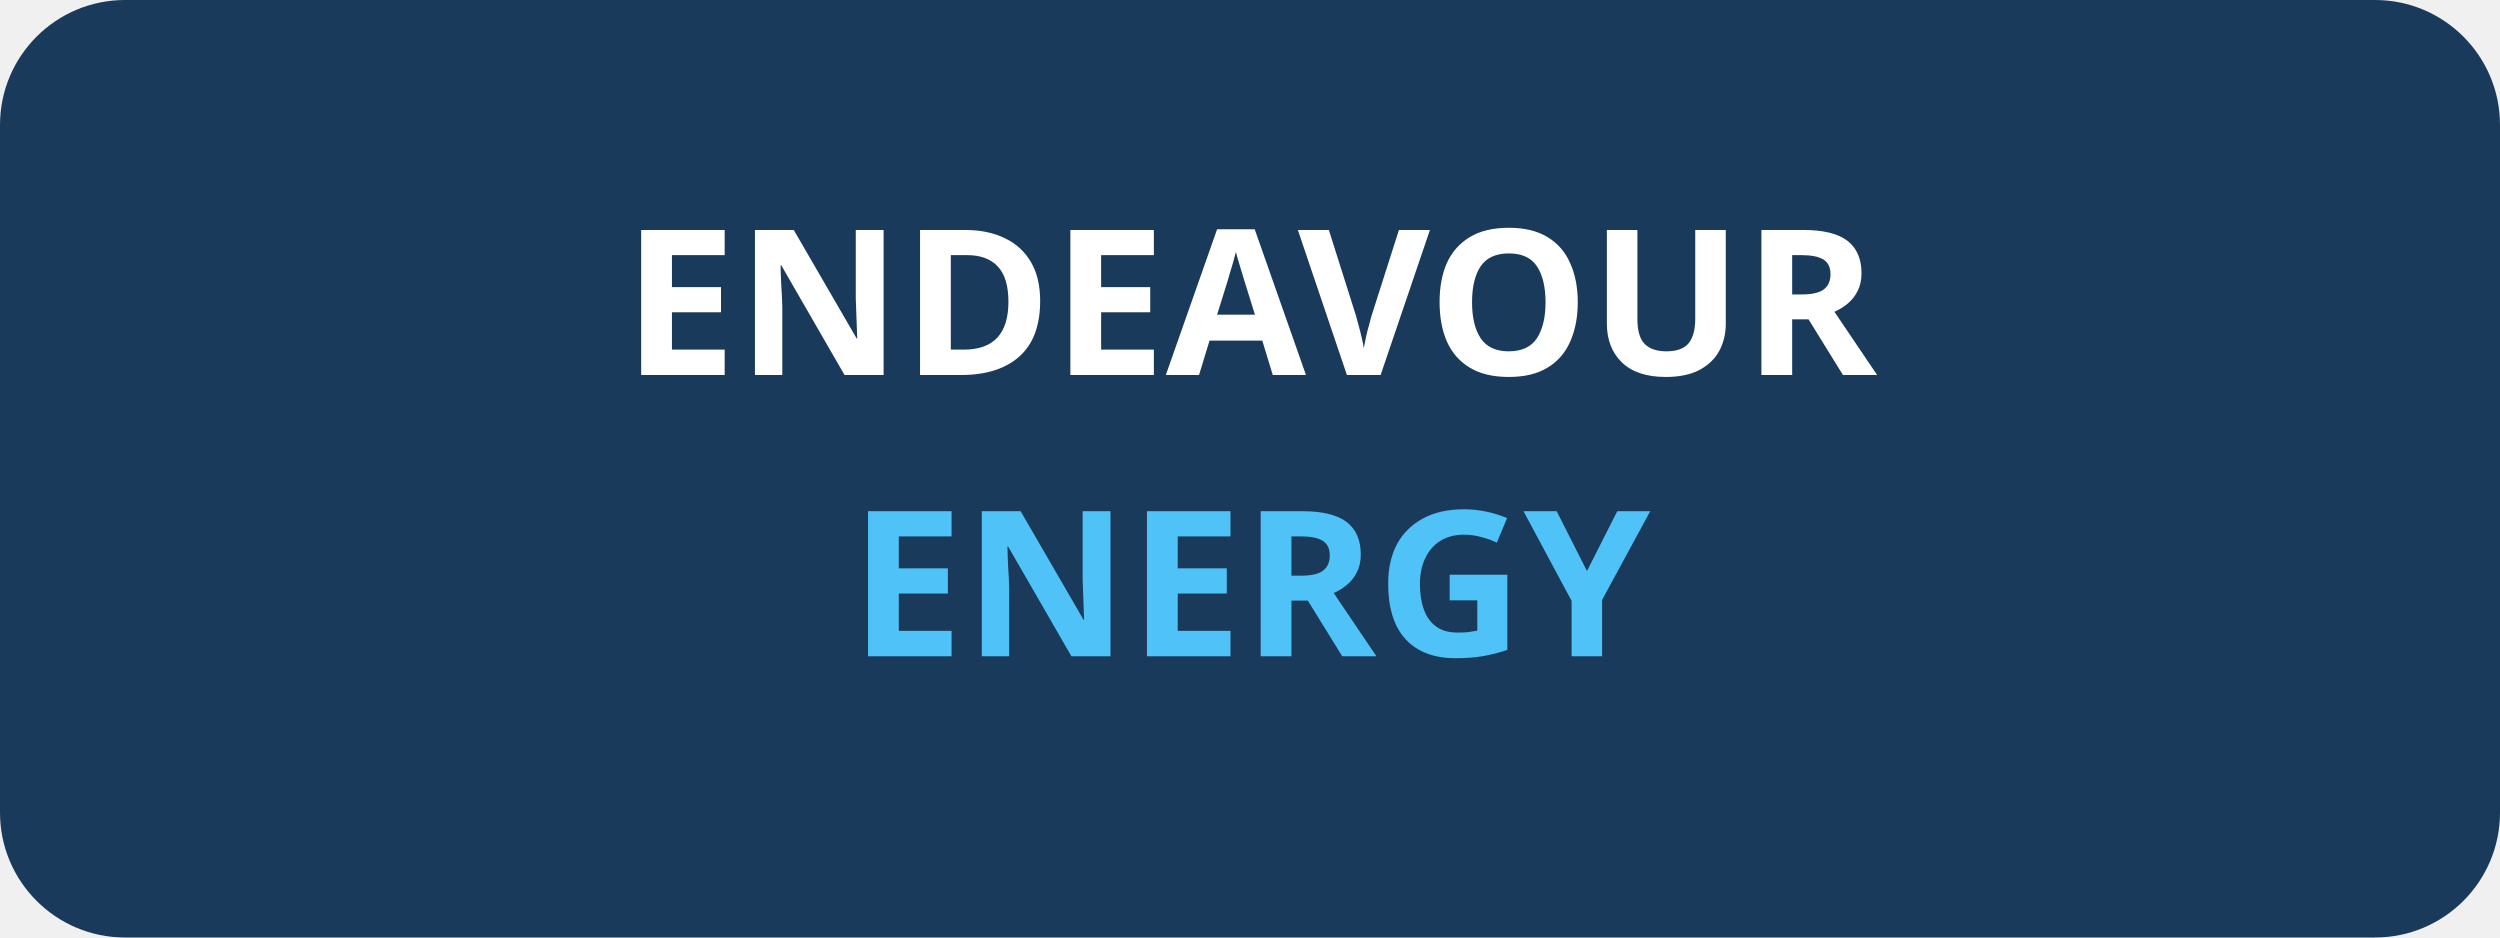
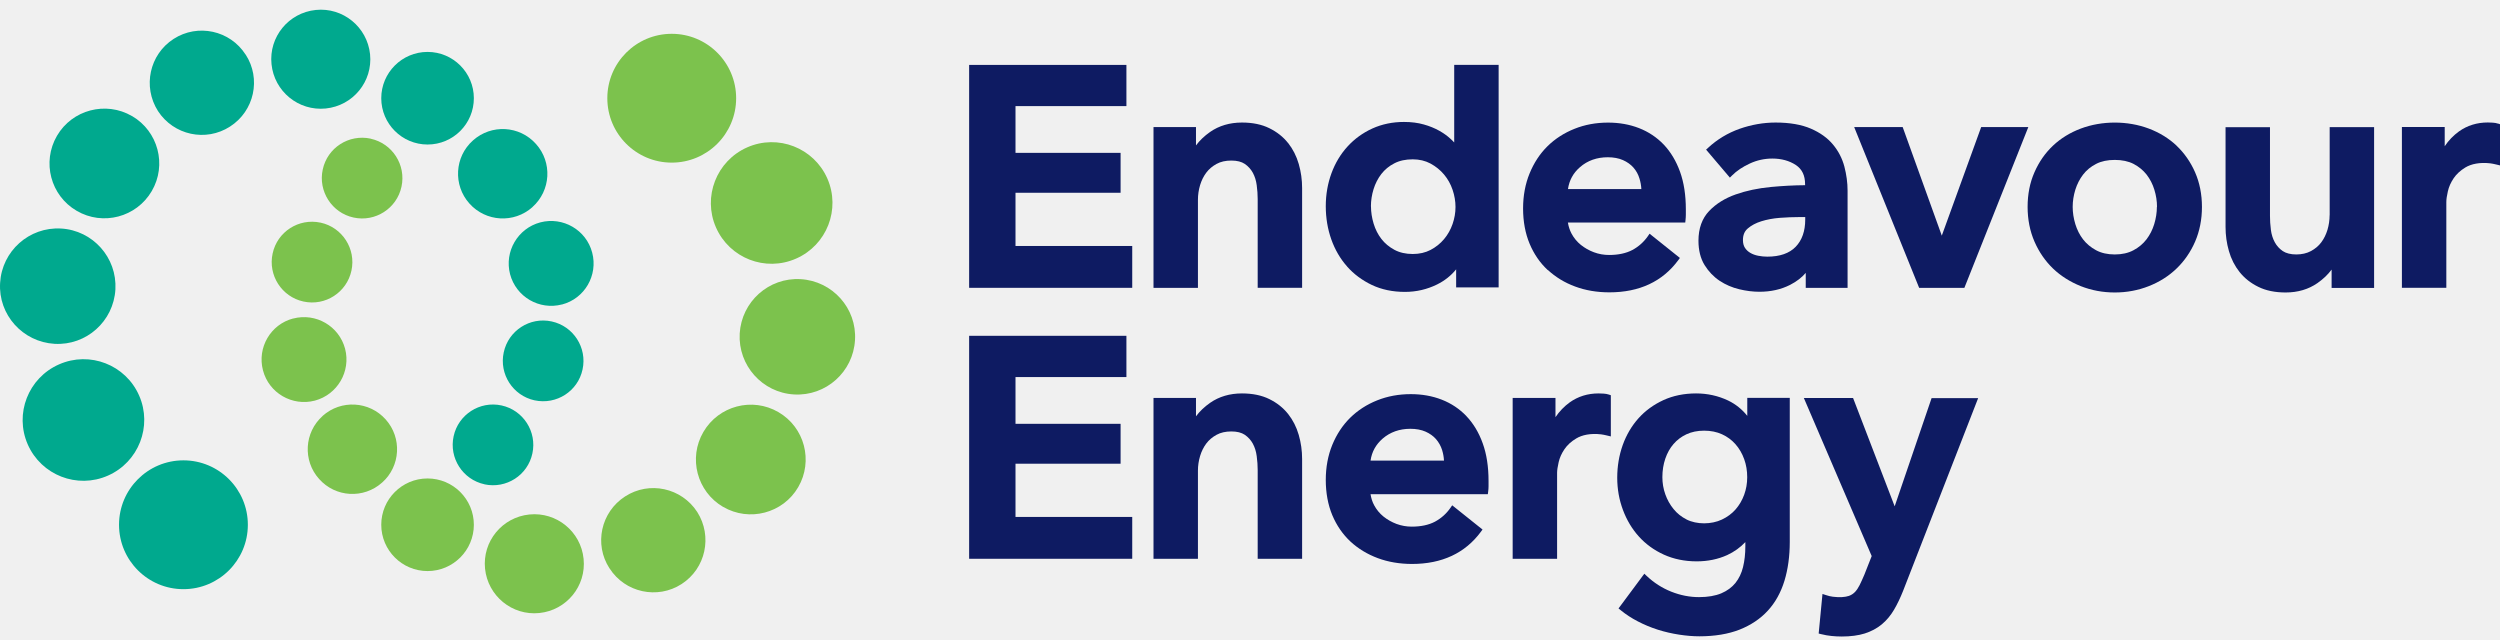
- <svg xmlns="http://www.w3.org/2000/svg" viewBox="0 0 160 60" fill="none">
-   <rect width="160" height="60" rx="8" fill="#1a3a5c" />
-   <text x="80" y="24" text-anchor="middle" font-family="system-ui, sans-serif" font-size="13" font-weight="700" fill="#ffffff">ENDEAVOUR</text>
-   <text x="80" y="42" text-anchor="middle" font-family="system-ui, sans-serif" font-size="13" font-weight="700" fill="#4fc3f7">ENERGY</text>
+ <svg xmlns="http://www.w3.org/2000/svg" width="258" height="66" viewBox="0 0 258 66" fill="none">
+   <g clip-path="url(#clip0_8439_20660)">
+     <path d="M104.8 19.893H115.645V15.775H104.8V10.95H116.246V6.699H100.015V29.703H116.846V25.385H104.8V19.893Z" fill="#0E1B62" />
+     <path d="M132.923 14.754C132.422 14.12 131.768 13.607 130.988 13.226C130.207 12.839 129.259 12.646 128.171 12.646C126.917 12.646 125.809 12.973 124.888 13.613C124.287 14.034 123.8 14.501 123.426 15.008V13.113H119.042V29.71H123.627V20.614C123.627 20.113 123.7 19.606 123.847 19.112C123.994 18.625 124.207 18.191 124.488 17.818C124.761 17.451 125.122 17.15 125.549 16.917C125.969 16.683 126.483 16.57 127.077 16.57C127.671 16.57 128.125 16.69 128.465 16.917C128.812 17.157 129.092 17.464 129.293 17.831C129.499 18.211 129.633 18.645 129.693 19.112C129.76 19.613 129.793 20.093 129.793 20.54V29.703H134.378V19.406C134.378 18.565 134.264 17.731 134.031 16.923C133.797 16.109 133.424 15.382 132.93 14.754H132.923Z" fill="#0E1B62" />
+     <path d="M139.016 27.501C139.717 28.295 140.584 28.936 141.579 29.41C142.58 29.884 143.728 30.124 144.989 30.124C146.164 30.124 147.278 29.863 148.306 29.356C149.087 28.969 149.747 28.449 150.274 27.795V29.657H154.659V6.693H150.074V14.701C149.961 14.574 149.834 14.454 149.694 14.327C149.367 14.02 148.973 13.74 148.519 13.486C148.065 13.233 147.538 13.012 146.938 12.846C146.337 12.672 145.643 12.585 144.889 12.585C143.714 12.585 142.62 12.812 141.632 13.259C140.644 13.707 139.784 14.334 139.069 15.115C138.355 15.896 137.795 16.823 137.408 17.878C137.021 18.932 136.82 20.073 136.82 21.281C136.82 22.489 137.014 23.637 137.388 24.698C137.768 25.766 138.315 26.707 139.016 27.494V27.501ZM141.479 21.288C141.479 20.701 141.572 20.107 141.752 19.519C141.932 18.945 142.199 18.418 142.553 17.958C142.907 17.504 143.354 17.13 143.894 16.857C144.428 16.576 145.069 16.443 145.796 16.443C146.477 16.443 147.091 16.59 147.625 16.877C148.166 17.17 148.639 17.551 149.026 18.011C149.414 18.472 149.707 18.999 149.907 19.586C150.108 20.18 150.208 20.774 150.208 21.361C150.208 21.948 150.108 22.536 149.907 23.116C149.707 23.69 149.414 24.218 149.026 24.678C148.639 25.139 148.172 25.512 147.632 25.793C147.098 26.073 146.477 26.213 145.796 26.213C145.069 26.213 144.435 26.066 143.901 25.779C143.361 25.485 142.907 25.112 142.56 24.658C142.206 24.204 141.939 23.67 141.759 23.083C141.579 22.489 141.485 21.889 141.485 21.301L141.479 21.288Z" fill="#0E1B62" />
+     <path d="M159.738 27.861C160.532 28.595 161.479 29.176 162.554 29.57C163.628 29.97 164.816 30.17 166.091 30.17C169.181 30.17 171.57 29.056 173.198 26.847L173.365 26.62L170.235 24.117L170.062 24.371C169.641 24.972 169.107 25.452 168.46 25.799C167.813 26.14 167.005 26.313 166.058 26.313C165.517 26.313 164.99 26.22 164.489 26.033C163.989 25.846 163.535 25.586 163.135 25.265C162.741 24.945 162.427 24.558 162.187 24.117C162 23.764 161.873 23.377 161.806 22.963H173.919L173.946 22.709C173.966 22.522 173.979 22.329 173.979 22.142V21.608C173.979 20.133 173.779 18.832 173.379 17.724C172.978 16.616 172.411 15.669 171.697 14.921C170.983 14.174 170.122 13.6 169.141 13.219C168.166 12.839 167.092 12.652 165.951 12.652C164.716 12.652 163.548 12.866 162.487 13.293C161.419 13.72 160.485 14.32 159.704 15.088C158.923 15.855 158.303 16.803 157.856 17.891C157.409 18.979 157.182 20.2 157.182 21.521C157.182 22.843 157.409 24.091 157.856 25.152C158.303 26.22 158.93 27.134 159.731 27.875L159.738 27.861ZM161.813 19.519C161.947 18.598 162.36 17.851 163.061 17.244C163.835 16.57 164.803 16.229 165.924 16.229C166.525 16.229 167.052 16.329 167.492 16.523C167.926 16.716 168.293 16.977 168.574 17.297C168.854 17.617 169.067 17.998 169.194 18.425C169.301 18.772 169.368 19.139 169.388 19.513H161.806L161.813 19.519Z" fill="#0E1B62" />
+     <path d="M182.742 19.299C181.42 19.426 180.206 19.68 179.118 20.067C178.01 20.46 177.089 21.034 176.382 21.775C175.654 22.543 175.281 23.57 175.281 24.845C175.281 25.833 175.494 26.674 175.908 27.348C176.322 28.015 176.842 28.562 177.463 28.976C178.077 29.383 178.764 29.677 179.492 29.85C180.206 30.024 180.913 30.11 181.574 30.11C182.748 30.11 183.816 29.87 184.744 29.396C185.404 29.056 185.945 28.642 186.352 28.162V29.71H190.67V19.68C190.67 18.859 190.556 18.024 190.343 17.204C190.123 16.363 189.729 15.595 189.168 14.921C188.608 14.241 187.834 13.687 186.873 13.273C185.918 12.859 184.69 12.646 183.242 12.646C181.994 12.646 180.74 12.866 179.525 13.293C178.304 13.727 177.209 14.387 176.275 15.255L176.068 15.442L178.524 18.331L178.744 18.111C179.231 17.624 179.852 17.21 180.593 16.87C181.327 16.53 182.108 16.363 182.908 16.363C183.843 16.363 184.664 16.59 185.331 17.03C185.972 17.457 186.285 18.105 186.285 19.006V19.112C185.131 19.119 183.936 19.186 182.728 19.299H182.742ZM186.299 22.396V22.669C186.299 23.851 185.965 24.798 185.311 25.472C184.657 26.146 183.676 26.487 182.381 26.487C182.068 26.487 181.747 26.453 181.44 26.393C181.133 26.333 180.866 26.233 180.626 26.093C180.399 25.959 180.212 25.786 180.072 25.566C179.939 25.359 179.872 25.092 179.872 24.771C179.872 24.258 180.032 23.864 180.372 23.577C180.74 23.257 181.213 23.01 181.767 22.836C182.341 22.656 182.982 22.536 183.669 22.482C184.377 22.429 185.057 22.402 185.678 22.402H186.285L186.299 22.396Z" fill="#0E1B62" />
+     <path d="M204.458 13.113L200.393 24.318L196.356 13.113H191.351L198.058 29.71H202.722L209.323 13.113H204.458Z" fill="#0E1B62" />
+     <path d="M224.619 15.028C223.818 14.274 222.85 13.68 221.749 13.266C219.56 12.445 216.931 12.445 214.742 13.266C213.64 13.68 212.673 14.274 211.872 15.028C211.064 15.789 210.424 16.71 209.957 17.777C209.483 18.845 209.249 20.046 209.249 21.348C209.249 22.649 209.49 23.857 209.957 24.931C210.424 26.006 211.071 26.94 211.872 27.714C212.673 28.482 213.641 29.089 214.735 29.53C215.829 29.963 217.011 30.184 218.245 30.184C219.48 30.184 220.661 29.963 221.756 29.53C222.857 29.096 223.818 28.489 224.619 27.714C225.419 26.947 226.067 26.013 226.534 24.938C227.001 23.857 227.241 22.656 227.241 21.355C227.241 20.053 227.001 18.852 226.534 17.784C226.067 16.716 225.419 15.795 224.619 15.034V15.028ZM222.59 21.348C222.59 21.935 222.496 22.536 222.316 23.13C222.136 23.717 221.869 24.244 221.515 24.705C221.168 25.158 220.715 25.539 220.174 25.826C219.64 26.113 218.993 26.26 218.245 26.26C217.498 26.26 216.851 26.113 216.317 25.826C215.776 25.532 215.322 25.158 214.975 24.705C214.622 24.251 214.355 23.717 214.174 23.13C213.994 22.536 213.901 21.935 213.901 21.348C213.901 20.761 213.994 20.167 214.174 19.579C214.355 19.005 214.622 18.478 214.975 18.018C215.322 17.564 215.776 17.19 216.317 16.916C216.851 16.636 217.505 16.503 218.252 16.503C218.999 16.503 219.653 16.643 220.187 16.916C220.721 17.197 221.175 17.57 221.529 18.018C221.882 18.478 222.156 19.005 222.33 19.579C222.51 20.16 222.603 20.754 222.603 21.348H222.59Z" fill="#0E1B62" />
+     <path d="M240.415 22.215C240.415 22.716 240.342 23.223 240.195 23.717C240.048 24.204 239.834 24.638 239.554 25.012C239.281 25.379 238.92 25.679 238.486 25.913C238.053 26.146 237.539 26.259 236.972 26.259C236.404 26.259 235.924 26.139 235.583 25.913C235.23 25.672 234.956 25.365 234.756 24.998C234.549 24.618 234.416 24.191 234.355 23.717C234.289 23.21 234.262 22.729 234.262 22.289V13.126H229.677V23.423C229.677 24.271 229.791 25.105 230.024 25.906C230.251 26.713 230.625 27.447 231.125 28.075C231.633 28.709 232.28 29.223 233.061 29.603C233.842 29.99 234.789 30.184 235.877 30.184C237.132 30.184 238.239 29.857 239.16 29.216C239.761 28.796 240.248 28.328 240.622 27.821V29.716H245.007V13.119H240.422V22.215H240.415Z" fill="#0E1B62" />
+     <path d="M257.8 12.759C257.646 12.705 257.459 12.672 257.259 12.659C257.079 12.645 256.906 12.639 256.745 12.639C255.618 12.639 254.623 12.952 253.769 13.56C253.188 13.98 252.701 14.487 252.294 15.088V13.106H247.876V29.703H252.461V20.841C252.461 20.574 252.514 20.2 252.621 19.739C252.721 19.286 252.921 18.838 253.215 18.398C253.502 17.971 253.909 17.597 254.423 17.284C255.024 16.923 255.898 16.73 256.992 16.856C257.172 16.876 257.386 16.923 257.64 16.983L258 17.07V12.819L257.8 12.752V12.759Z" fill="#0E1B62" />
+     <path d="M104.8 47.855H115.645V43.738H104.8V38.913H116.246V34.655H100.015V57.666H116.846V53.348H104.8V47.855Z" fill="#0E1B62" />
+     <path d="M132.923 42.71C132.416 42.076 131.768 41.562 130.988 41.182C130.207 40.795 129.259 40.601 128.171 40.601C126.917 40.601 125.809 40.928 124.888 41.569C124.287 41.989 123.8 42.456 123.426 42.964V41.068H119.042V57.666H123.627V48.569C123.627 48.069 123.7 47.562 123.847 47.068C123.994 46.581 124.207 46.147 124.488 45.773C124.761 45.406 125.122 45.106 125.549 44.872C125.969 44.639 126.483 44.525 127.077 44.525C127.671 44.525 128.125 44.645 128.465 44.872C128.812 45.112 129.092 45.419 129.293 45.786C129.499 46.167 129.633 46.601 129.693 47.075C129.76 47.575 129.793 48.056 129.793 48.503V57.666H134.378V47.368C134.378 46.527 134.264 45.693 134.031 44.886C133.797 44.071 133.424 43.344 132.93 42.717L132.923 42.71Z" fill="#0E1B62" />
+     <path d="M151.336 42.944C150.621 42.196 149.761 41.622 148.78 41.242C147.805 40.861 146.731 40.675 145.59 40.675C144.355 40.675 143.194 40.888 142.126 41.315C141.058 41.742 140.124 42.343 139.343 43.11C138.562 43.878 137.942 44.819 137.494 45.907C137.047 46.995 136.82 48.216 136.82 49.537C136.82 50.858 137.047 52.106 137.494 53.168C137.942 54.235 138.576 55.15 139.37 55.89C140.164 56.624 141.112 57.198 142.186 57.599C143.26 57.999 144.448 58.2 145.723 58.2C148.806 58.2 151.202 57.085 152.83 54.876L152.997 54.649L149.867 52.147L149.687 52.407C149.273 53.007 148.733 53.488 148.092 53.835C147.452 54.175 146.644 54.349 145.69 54.349C145.149 54.349 144.622 54.255 144.121 54.069C143.621 53.882 143.167 53.621 142.767 53.301C142.373 52.981 142.059 52.594 141.819 52.153C141.625 51.8 141.505 51.412 141.439 50.999H153.545L153.578 50.745C153.605 50.551 153.618 50.365 153.618 50.171V49.637C153.618 48.162 153.418 46.854 153.017 45.753C152.617 44.639 152.05 43.698 151.336 42.95V42.944ZM141.439 47.542C141.572 46.621 141.986 45.88 142.687 45.266C143.467 44.592 144.428 44.252 145.55 44.252C146.15 44.252 146.677 44.352 147.118 44.545C147.552 44.739 147.919 44.999 148.199 45.319C148.479 45.646 148.693 46.02 148.826 46.447C148.933 46.794 149 47.161 149.02 47.535H141.439V47.542Z" fill="#0E1B62" />
+     <path d="M165.497 40.621C165.31 40.608 165.143 40.601 164.976 40.601C163.849 40.601 162.854 40.915 162 41.522C161.419 41.943 160.932 42.45 160.525 43.05V41.068H156.107V57.666H160.692V48.803C160.692 48.536 160.745 48.169 160.852 47.702C160.952 47.248 161.152 46.801 161.446 46.367C161.733 45.94 162.14 45.56 162.661 45.253C163.261 44.886 164.149 44.699 165.23 44.825C165.41 44.846 165.624 44.892 165.877 44.952L166.238 45.039V40.788L166.038 40.721C165.884 40.668 165.704 40.634 165.497 40.621Z" fill="#0E1B62" />
+     <path d="M180.319 42.917C179.779 42.236 179.111 41.702 178.33 41.328C177.316 40.848 176.208 40.601 175.034 40.601C173.799 40.601 172.658 40.835 171.657 41.295C170.656 41.756 169.795 42.383 169.094 43.164C168.393 43.945 167.846 44.872 167.466 45.927C167.092 46.974 166.898 48.109 166.898 49.297C166.898 50.485 167.099 51.579 167.486 52.62C167.873 53.661 168.427 54.589 169.127 55.363C169.828 56.144 170.696 56.778 171.71 57.238C172.725 57.699 173.866 57.932 175.1 57.932C176.248 57.932 177.303 57.712 178.244 57.285C178.964 56.951 179.592 56.504 180.119 55.944V56.391C180.119 57.165 180.039 57.886 179.879 58.533C179.725 59.16 179.458 59.708 179.098 60.161C178.737 60.609 178.25 60.969 177.643 61.229C177.022 61.489 176.248 61.623 175.341 61.623C174.38 61.623 173.419 61.436 172.478 61.062C171.537 60.689 170.682 60.141 169.935 59.434L169.695 59.207L167.032 62.791L167.245 62.964C167.773 63.398 168.373 63.792 169.034 64.132C169.688 64.473 170.382 64.76 171.096 64.987C171.81 65.213 172.544 65.38 173.278 65.494C174.013 65.607 174.713 65.667 175.374 65.667C176.962 65.667 178.357 65.434 179.518 64.98C180.686 64.519 181.674 63.859 182.441 63.018C183.215 62.177 183.789 61.136 184.156 59.935C184.517 58.747 184.704 57.399 184.704 55.93V41.062H180.319V42.91V42.917ZM174.053 53.608C173.525 53.341 173.072 52.981 172.711 52.533C172.344 52.086 172.057 51.572 171.857 51.005C171.657 50.445 171.557 49.851 171.557 49.243C171.557 48.569 171.657 47.929 171.857 47.341C172.057 46.761 172.337 46.247 172.704 45.827C173.065 45.406 173.512 45.066 174.039 44.819C174.566 44.572 175.18 44.445 175.868 44.445C176.555 44.445 177.176 44.572 177.716 44.819C178.257 45.066 178.724 45.413 179.104 45.846C179.492 46.287 179.792 46.801 179.999 47.382C180.212 47.969 180.312 48.596 180.312 49.243C180.312 49.891 180.206 50.485 179.999 51.059C179.792 51.626 179.492 52.14 179.104 52.58C178.724 53.014 178.25 53.361 177.696 53.621C176.622 54.129 175.114 54.148 174.046 53.608H174.053Z" fill="#0E1B62" />
+     <path d="M195.528 52.247L191.31 41.262L191.237 41.075H186.158L193.159 57.386L192.405 59.301C192.231 59.715 192.065 60.075 191.911 60.389C191.771 60.669 191.611 60.909 191.424 61.103C191.257 61.276 191.05 61.41 190.81 61.496C190.41 61.63 189.842 61.67 189.155 61.583C188.921 61.556 188.674 61.496 188.427 61.41L188.08 61.296L187.687 65.38L187.927 65.441C188.301 65.534 188.668 65.601 189.021 65.634C189.368 65.668 189.722 65.688 190.069 65.688C190.983 65.688 191.784 65.581 192.445 65.374C193.112 65.16 193.7 64.847 194.193 64.439C194.687 64.032 195.114 63.519 195.461 62.931C195.802 62.351 196.122 61.683 196.416 60.936L204.144 41.089H199.339L195.528 52.26V52.247Z" fill="#0E1B62" />
+     <path d="M75.97 10.136C75.97 13.807 72.994 16.783 69.323 16.783C65.653 16.783 62.676 13.807 62.676 10.136C62.676 6.466 65.653 3.489 69.323 3.489C72.994 3.489 75.97 6.466 75.97 10.136Z" fill="#7CC24D" />
+     <path d="M82.157 26.687C85.333 25.292 86.775 21.588 85.38 18.418C83.985 15.255 80.281 13.807 77.112 15.208C73.942 16.603 72.5 20.307 73.888 23.47C75.283 26.647 78.987 28.088 82.157 26.687Z" fill="#7CC24D" />
+     <path d="M81.95 40.708C85.24 40.895 88.049 38.379 88.236 35.095C88.436 31.812 85.907 29.002 82.624 28.809C79.34 28.615 76.531 31.131 76.337 34.421C76.157 37.705 78.666 40.521 81.95 40.708Z" fill="#7CC24D" />
+     <path d="M74.635 52.313C77.325 53.882 80.809 52.974 82.377 50.271C83.945 47.569 83.038 44.105 80.341 42.537C77.639 40.955 74.168 41.876 72.593 44.572C71.012 47.268 71.926 50.739 74.635 52.32" fill="#7CC24D" />
+     <path d="M62.91 58.66C64.505 61.156 67.848 61.883 70.338 60.275C72.834 58.667 73.548 55.343 71.953 52.834C70.331 50.338 67.007 49.617 64.512 51.232C62.016 52.834 61.282 56.164 62.903 58.66" fill="#7CC24D" />
+     <path d="M50.057 58.693C50.35 61.503 52.853 63.552 55.656 63.265C58.472 62.978 60.514 60.475 60.227 57.672C59.947 54.863 57.444 52.814 54.635 53.094C51.812 53.381 49.77 55.884 50.057 58.693Z" fill="#7CC24D" />
+     <path d="M33.299 42.924C31.397 44.619 31.23 47.535 32.932 49.43C34.627 51.339 37.537 51.499 39.439 49.797C41.341 48.109 41.501 45.186 39.806 43.291C38.111 41.389 35.201 41.222 33.299 42.917" fill="#7CC24D" />
+     <path d="M30.256 32.866C27.913 33.48 26.525 35.883 27.139 38.219C27.753 40.568 30.163 41.956 32.498 41.342C34.821 40.721 36.222 38.332 35.615 35.996C34.994 33.654 32.598 32.259 30.256 32.873" fill="#7CC24D" />
+     <path d="M33.079 22.976C30.823 22.496 28.614 23.917 28.134 26.166C27.647 28.409 29.075 30.631 31.317 31.118C33.566 31.612 35.788 30.177 36.269 27.928C36.756 25.686 35.328 23.463 33.086 22.976" fill="#7CC24D" />
+     <path d="M38.251 14.307C35.995 13.827 33.786 15.248 33.306 17.497C32.819 19.739 34.247 21.962 36.482 22.449C38.731 22.943 40.954 21.508 41.434 19.266C41.921 17.023 40.493 14.801 38.251 14.314" fill="#7CC24D" />
+     <path d="M39.346 54.155C39.346 51.513 41.488 49.377 44.124 49.377C46.76 49.377 48.902 51.519 48.902 54.155C48.902 56.791 46.76 58.934 44.124 58.934C41.488 58.934 39.346 56.791 39.346 54.155Z" fill="#7CC24D" />
+     <path d="M12.284 54.156C12.284 50.485 15.26 47.508 18.931 47.508C22.601 47.508 25.578 50.485 25.578 54.156C25.578 57.826 22.601 60.802 18.931 60.802C15.26 60.802 12.284 57.826 12.284 54.156Z" fill="#00A98E" />
+     <path d="M6.091 37.605C2.914 39 1.473 42.704 2.867 45.873C4.262 49.037 7.966 50.485 11.136 49.084C14.306 47.689 15.748 43.985 14.359 40.822C12.965 37.645 9.261 36.203 6.091 37.605Z" fill="#00A98E" />
+     <path d="M6.298 23.584C3.008 23.397 0.198 25.913 0.011 29.196C-0.189 32.479 2.34 35.289 5.624 35.483C8.907 35.676 11.717 33.16 11.91 29.87C12.09 26.587 9.581 23.77 6.298 23.584Z" fill="#00A98E" />
+     <path d="M13.619 11.978C10.929 10.41 7.446 11.318 5.877 14.02C4.309 16.723 5.217 20.187 7.913 21.755C10.616 23.337 14.086 22.416 15.661 19.72C17.242 17.023 16.328 13.553 13.619 11.972" fill="#00A98E" />
+     <path d="M25.344 5.632C23.749 3.136 20.406 2.408 17.916 4.017C15.421 5.625 14.707 8.949 16.302 11.458C17.923 13.954 21.247 14.675 23.742 13.059C26.238 11.458 26.973 8.128 25.351 5.632" fill="#00A98E" />
+     <path d="M38.191 5.598C37.897 2.789 35.395 0.74 32.592 1.027C29.776 1.314 27.733 3.816 28.02 6.619C28.301 9.429 30.803 11.478 33.613 11.197C36.436 10.911 38.478 8.408 38.191 5.598Z" fill="#00A98E" />
+     <path d="M54.948 21.368C56.85 19.673 57.017 16.757 55.316 14.861C53.62 12.953 50.711 12.793 48.809 14.494C46.907 16.183 46.747 19.106 48.442 21.001C50.137 22.903 53.047 23.07 54.948 21.375" fill="#00A98E" />
+     <path d="M57.998 31.425C60.341 30.811 61.729 28.409 61.115 26.073C60.501 23.724 58.092 22.336 55.756 22.95C53.433 23.57 52.032 25.959 52.639 28.295C53.26 30.638 55.656 32.032 57.998 31.419" fill="#00A98E" />
+     <path d="M55.175 41.316C57.431 41.796 59.64 40.375 60.12 38.126C60.608 35.883 59.179 33.661 56.937 33.174C54.688 32.68 52.466 34.115 51.985 36.364C51.498 38.606 52.926 40.828 55.169 41.316" fill="#00A98E" />
+     <path d="M49.997 49.984C52.252 50.465 54.461 49.044 54.942 46.794C55.429 44.552 54.001 42.33 51.765 41.843C49.516 41.349 47.294 42.784 46.813 45.026C46.326 47.268 47.754 49.491 49.997 49.978" fill="#00A98E" />
+     <path d="M48.902 10.136C48.902 12.779 46.76 14.915 44.124 14.915C41.488 14.915 39.346 12.773 39.346 10.136C39.346 7.5 41.488 5.358 44.124 5.358C46.76 5.358 48.902 7.5 48.902 10.136Z" fill="#00A98E" />
+   </g>
+   <defs>
+     <clipPath id="clip0_8439_20660">
+       <rect width="258" height="66" fill="white" />
+     </clipPath>
+   </defs>
</svg>
